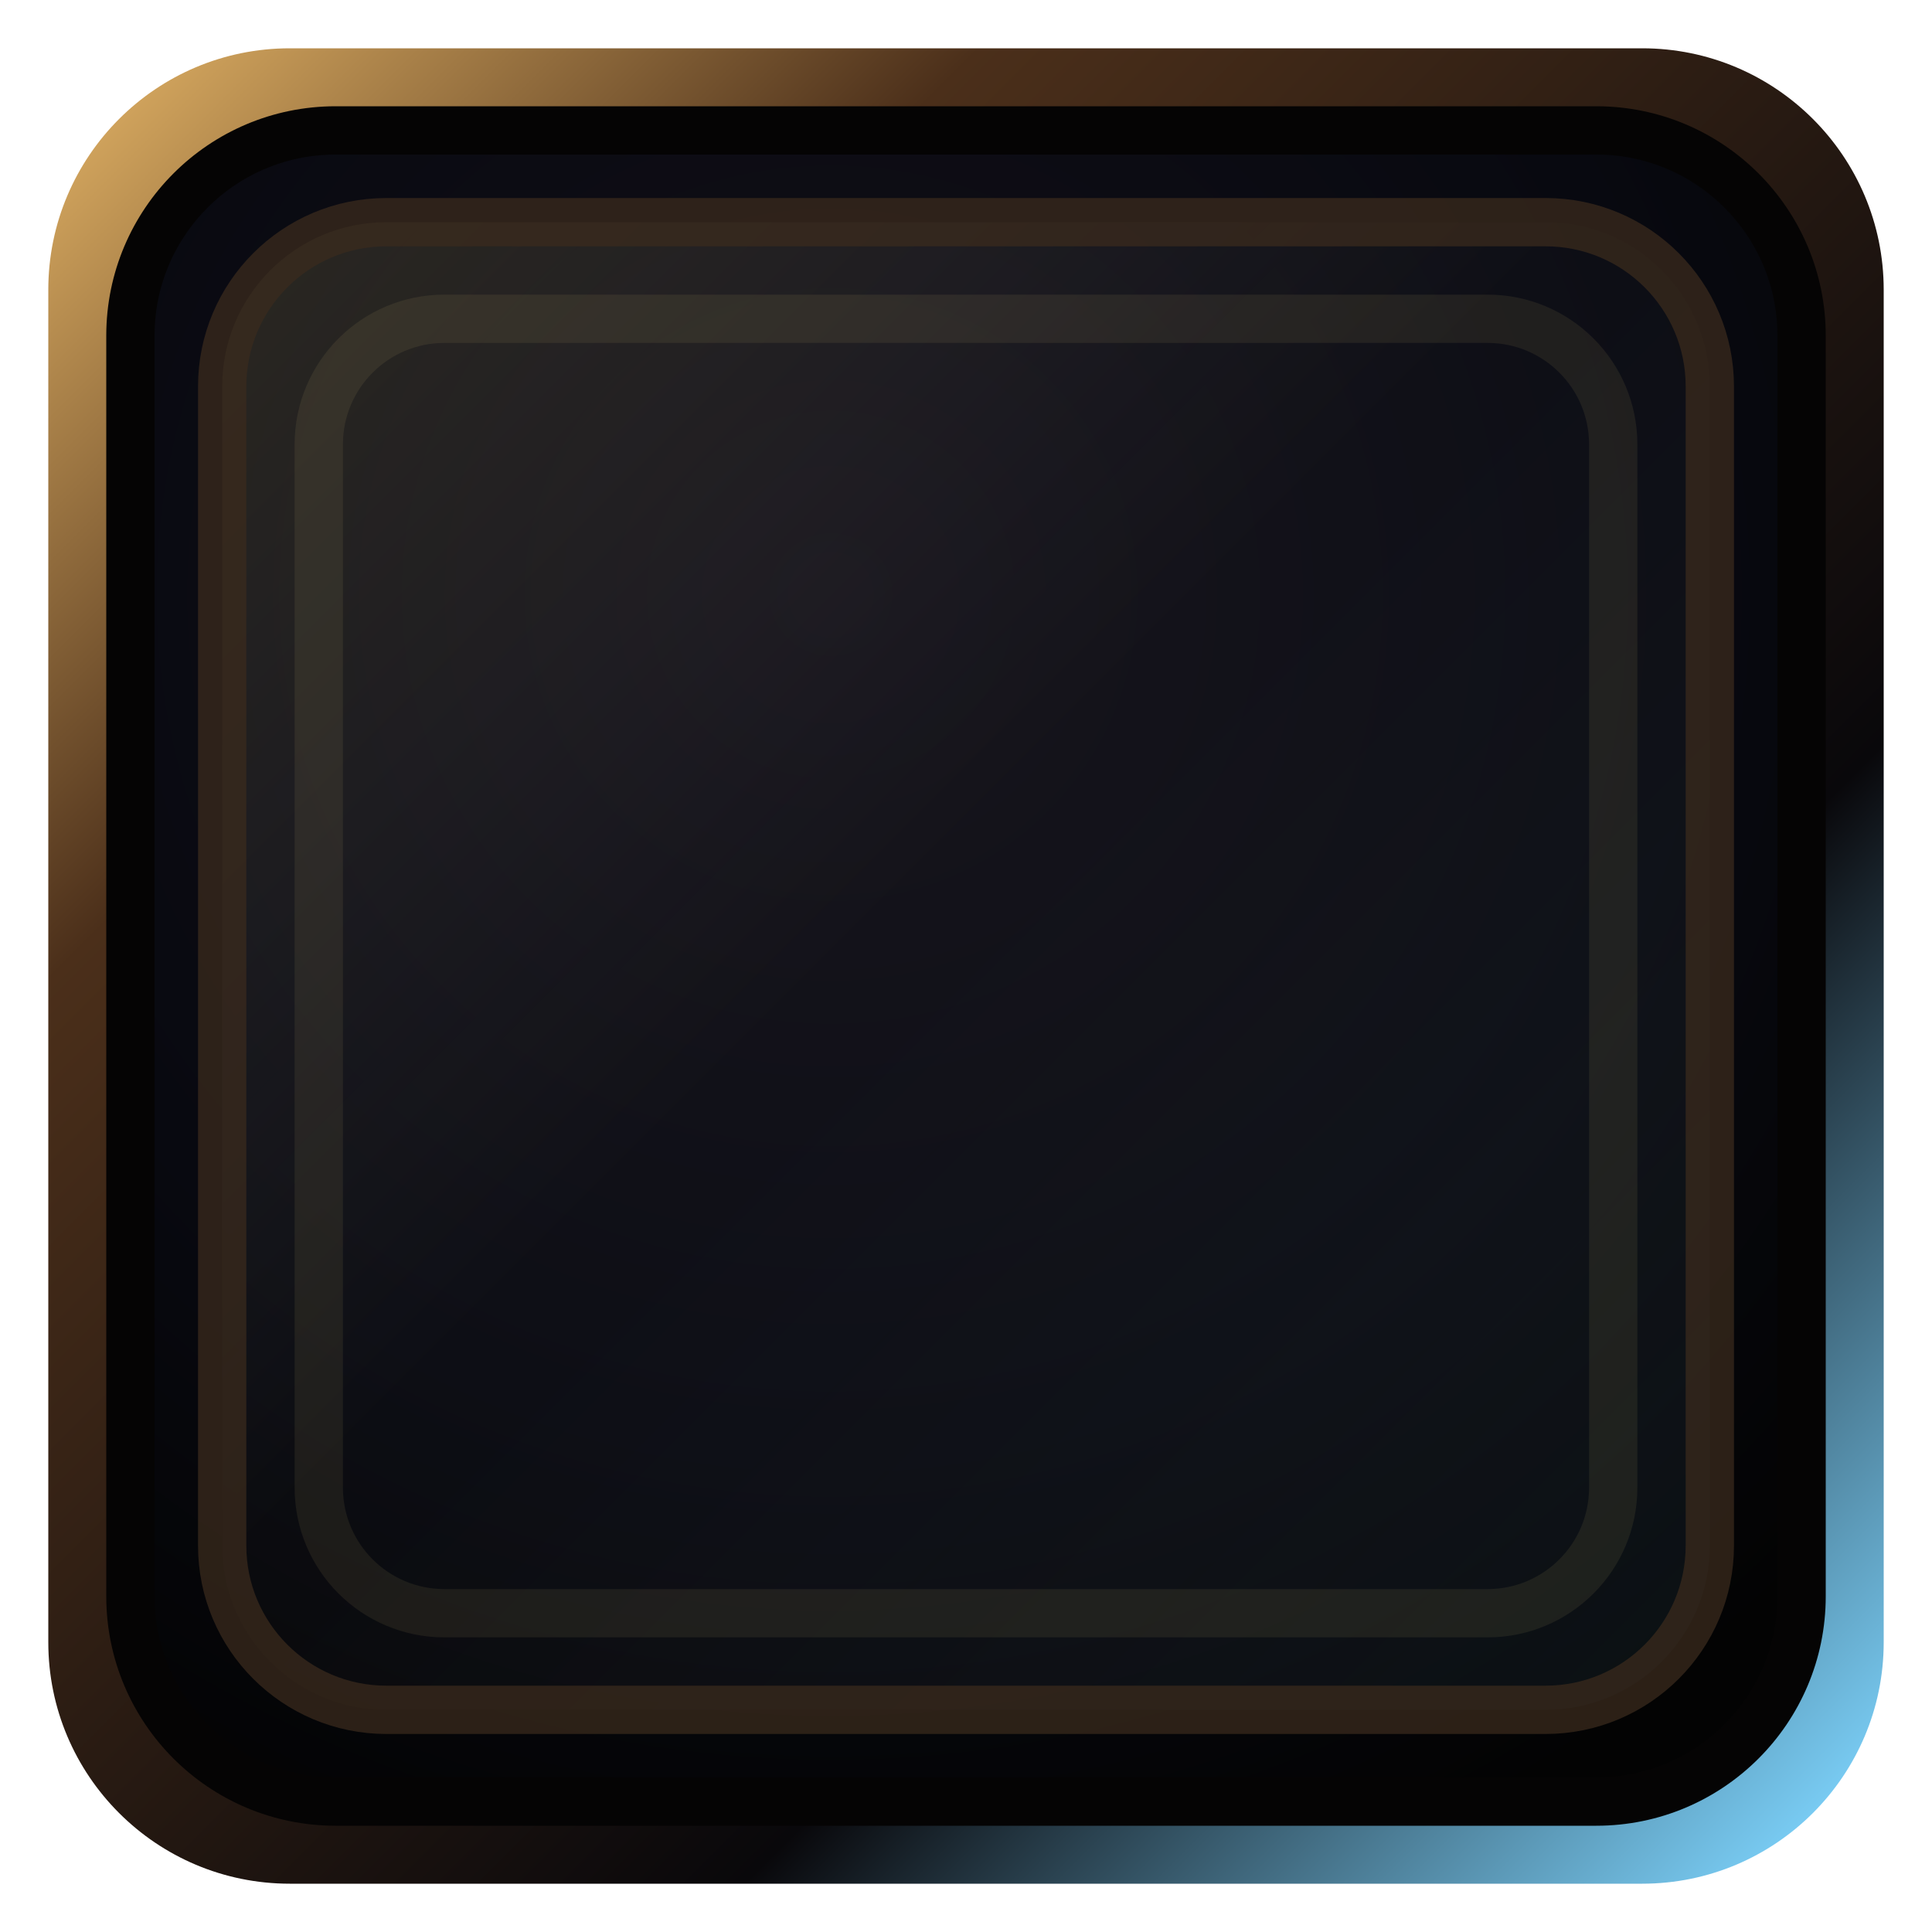
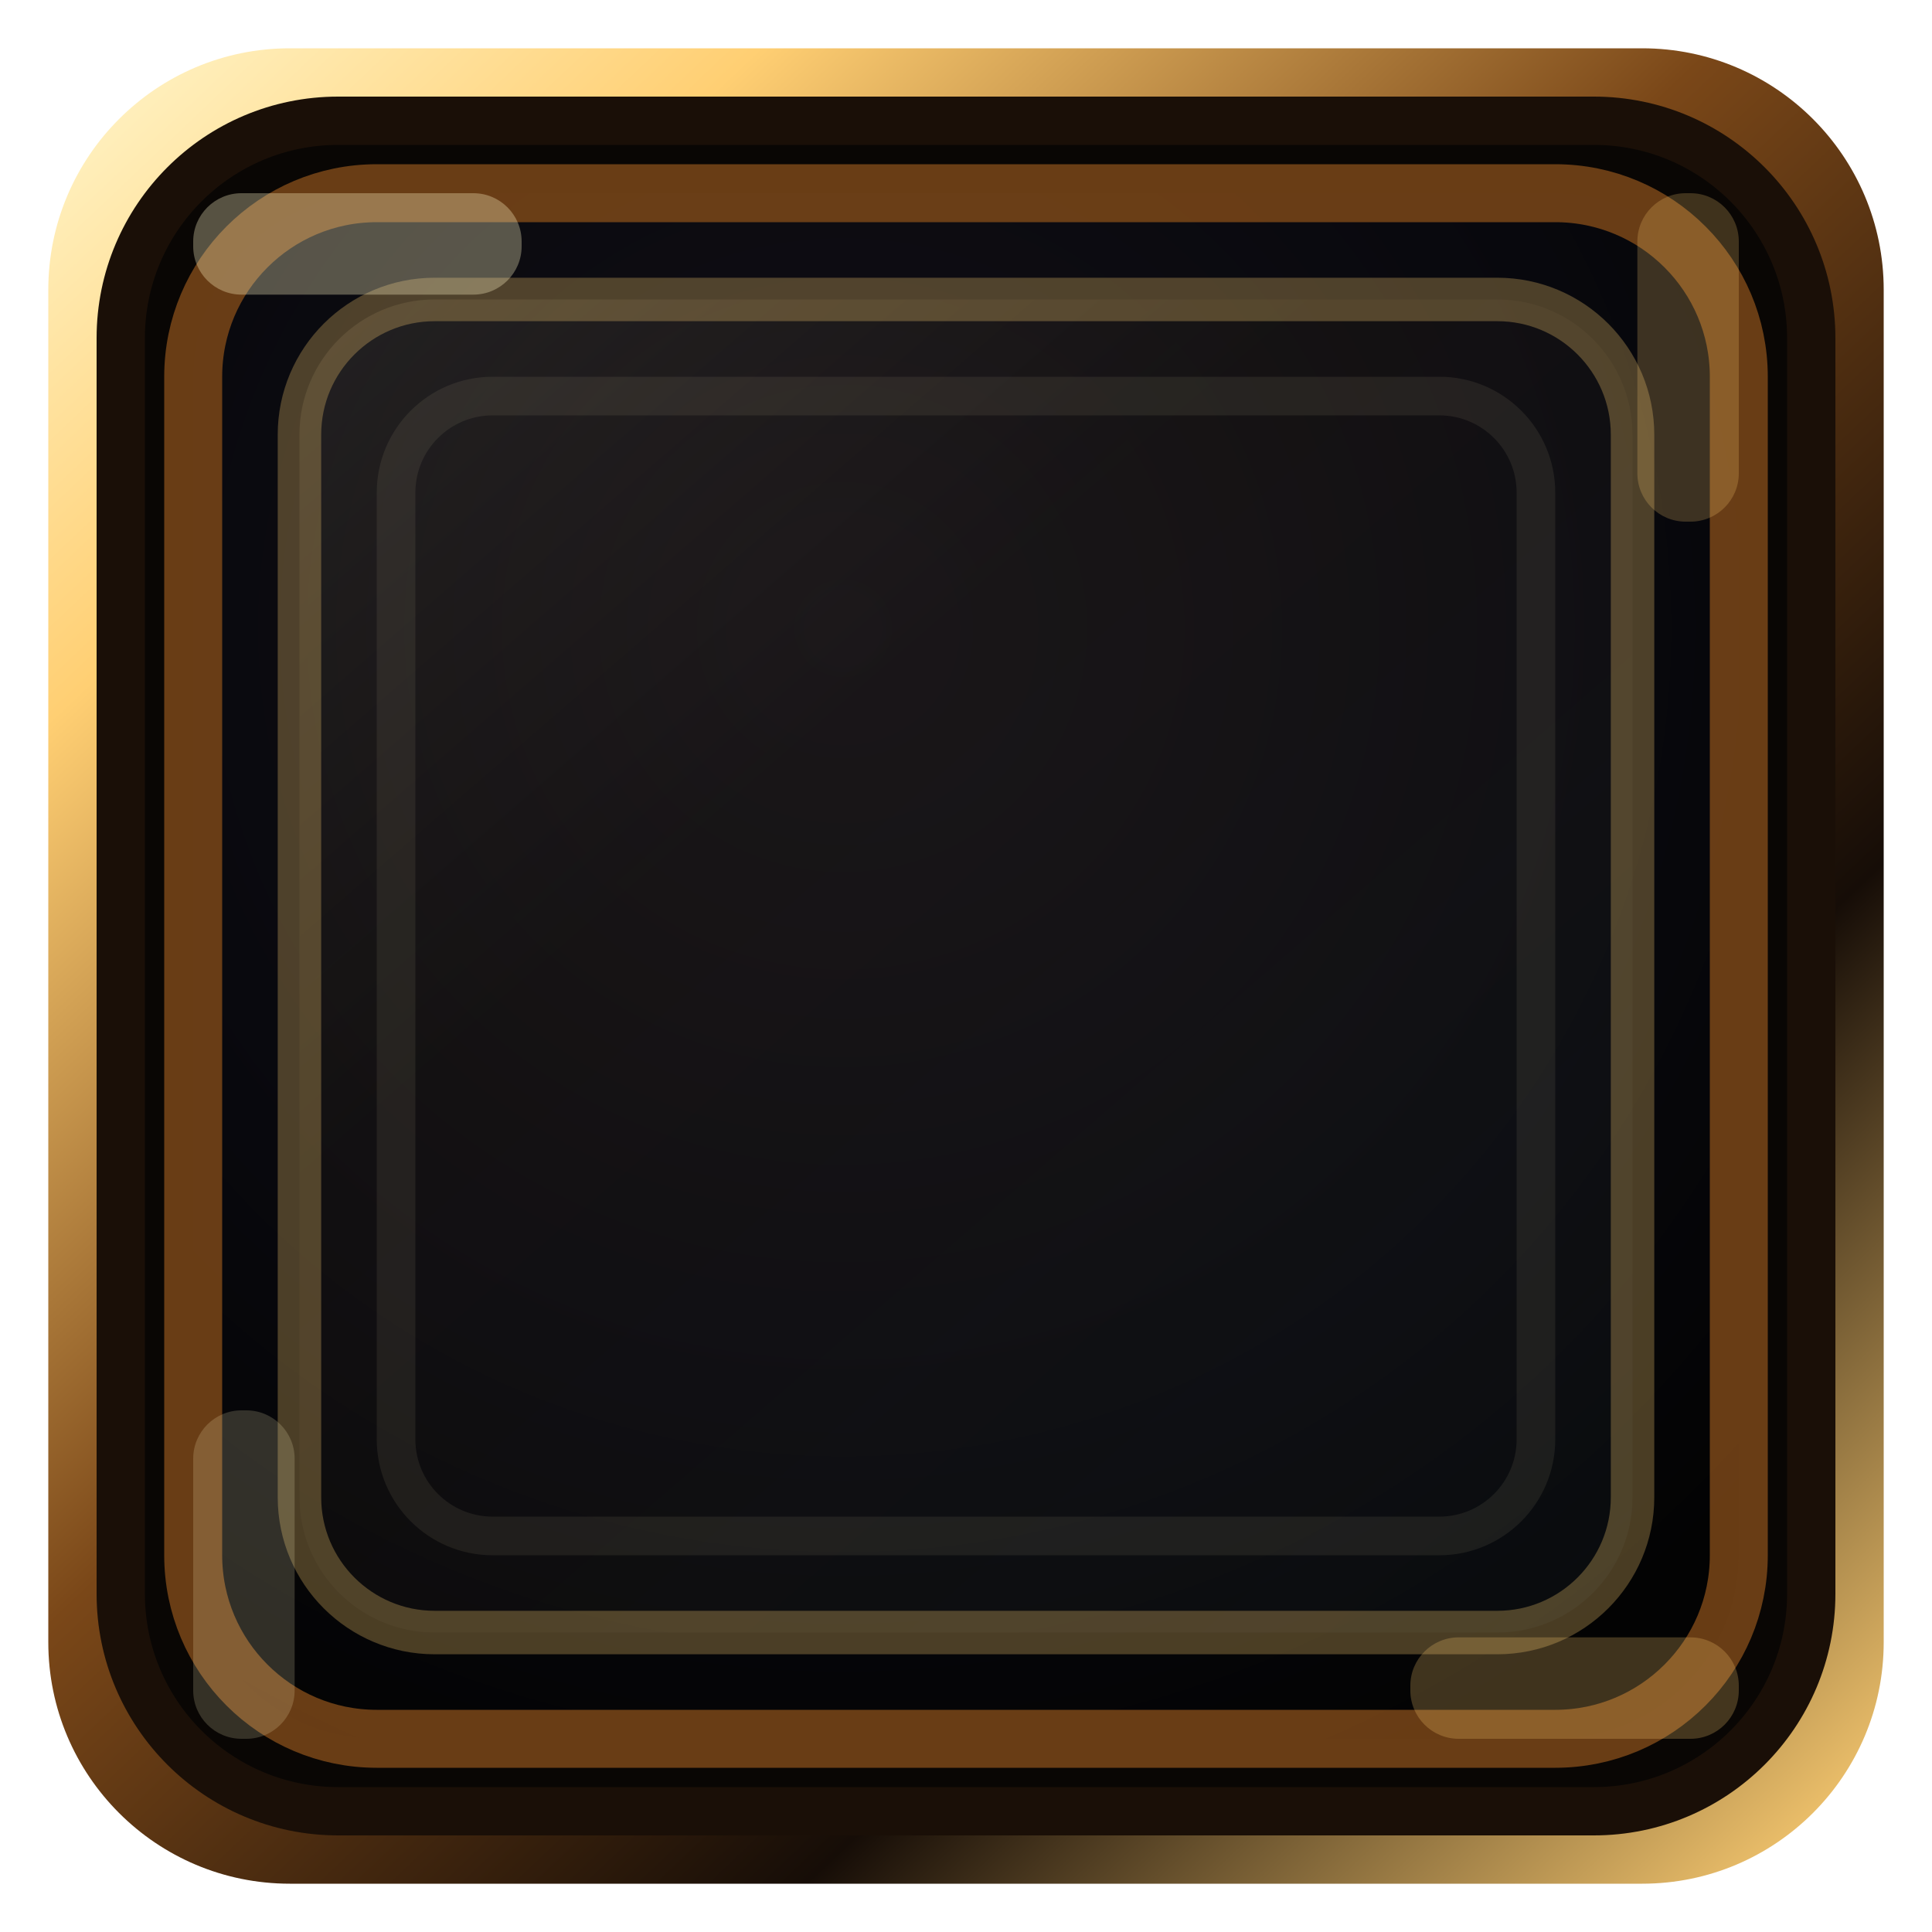
<svg xmlns="http://www.w3.org/2000/svg" width="40" height="40" viewBox="0 0 40 40" fill="none">
  <defs>
-     <linearGradient id="arcanaRim" x1="2" y1="2" x2="38" y2="38" gradientUnits="userSpaceOnUse">
-       <stop offset="0" stop-color="#D6A85F" />
-       <stop offset="0.24" stop-color="#4B2F1A" />
-       <stop offset="0.7" stop-color="#09080B" />
-       <stop offset="1" stop-color="#7DD3FC" />
+     <linearGradient id="outerGold" x1="2" y1="1" x2="38" y2="39" gradientUnits="userSpaceOnUse">
+       <stop offset="0" stop-color="#FFF4C7" />
+       <stop offset="0.18" stop-color="#FFCF73" />
+       <stop offset="0.44" stop-color="#7A4718" />
+       <stop offset="0.72" stop-color="#160D07" />
+       <stop offset="1" stop-color="#FFCF73" />
    </linearGradient>
    <radialGradient id="arcanaCore" cx="0.42" cy="0.28" r="0.82">
-       <stop offset="0" stop-color="#121018" />
-       <stop offset="0.62" stop-color="#080910" />
+       <stop offset="0" stop-color="#121016" />
+       <stop offset="0.62" stop-color="#08080D" />
      <stop offset="1" stop-color="#030303" />
    </radialGradient>
-     <linearGradient id="arcanaGlaze" x1="6" y1="6" x2="34" y2="34" gradientUnits="userSpaceOnUse">
-       <stop offset="0" stop-color="#FDE68A" stop-opacity="0.12" />
-       <stop offset="0.46" stop-color="#FFFFFF" stop-opacity="0.018" />
-       <stop offset="1" stop-color="#7DD3FC" stop-opacity="0.06" />
+     <linearGradient id="goldPlate" x1="7" y1="5" x2="33" y2="35" gradientUnits="userSpaceOnUse">
+       <stop offset="0" stop-color="#FFF4C7" stop-opacity="0.10" />
+       <stop offset="0.36" stop-color="#FFCF73" stop-opacity="0.035" />
+       <stop offset="1" stop-color="#93C5FD" stop-opacity="0.04" />
    </linearGradient>
  </defs>
-   <rect x="1" y="1" width="38" height="38" rx="5" fill="url(#arcanaRim)" />
-   <rect x="2.7" y="2.7" width="34.6" height="34.6" rx="4.25" fill="url(#arcanaCore)" stroke="#050404" stroke-width="1" />
-   <rect x="4.6" y="4.6" width="30.8" height="30.8" rx="3.4" fill="url(#arcanaGlaze)" stroke="#3A2A1D" stroke-opacity="0.74" stroke-width="1" />
-   <rect x="6.6" y="6.6" width="26.8" height="26.8" rx="2.6" stroke="#FDE68A" stroke-opacity="0.075" stroke-width="1" />
+   <rect x="1" y="1" width="38" height="38" rx="5" fill="url(#outerGold)" />
+   <rect x="2.5" y="2.5" width="35" height="35" rx="4.5" fill="#090604" stroke="#1A0F07" stroke-width="1" />
+   <rect x="4" y="4" width="32" height="32" rx="3.8" fill="url(#arcanaCore)" stroke="#7A4718" stroke-opacity="0.85" stroke-width="1.2" />
+   <rect x="6.2" y="6.2" width="27.6" height="27.6" rx="2.8" fill="url(#goldPlate)" stroke="#FFCF73" stroke-opacity="0.28" stroke-width="0.9" />
+   <rect x="8.2" y="8.2" width="23.6" height="23.6" rx="2" stroke="#FFF4C7" stroke-opacity="0.075" stroke-width="0.8" />
+   <rect x="4" y="4" width="6.8" height="2.1" rx="1" fill="#FFF4C7" fill-opacity="0.32" />
+   <rect x="29.2" y="33.9" width="6.8" height="2.1" rx="1" fill="#FFCF73" fill-opacity="0.24" />
+   <rect x="33.9" y="4" width="2.1" height="6.8" rx="1" fill="#FFCF73" fill-opacity="0.22" />
+   <rect x="4" y="29.2" width="2.1" height="6.8" rx="1" fill="#FFF4C7" fill-opacity="0.18" />
</svg>
